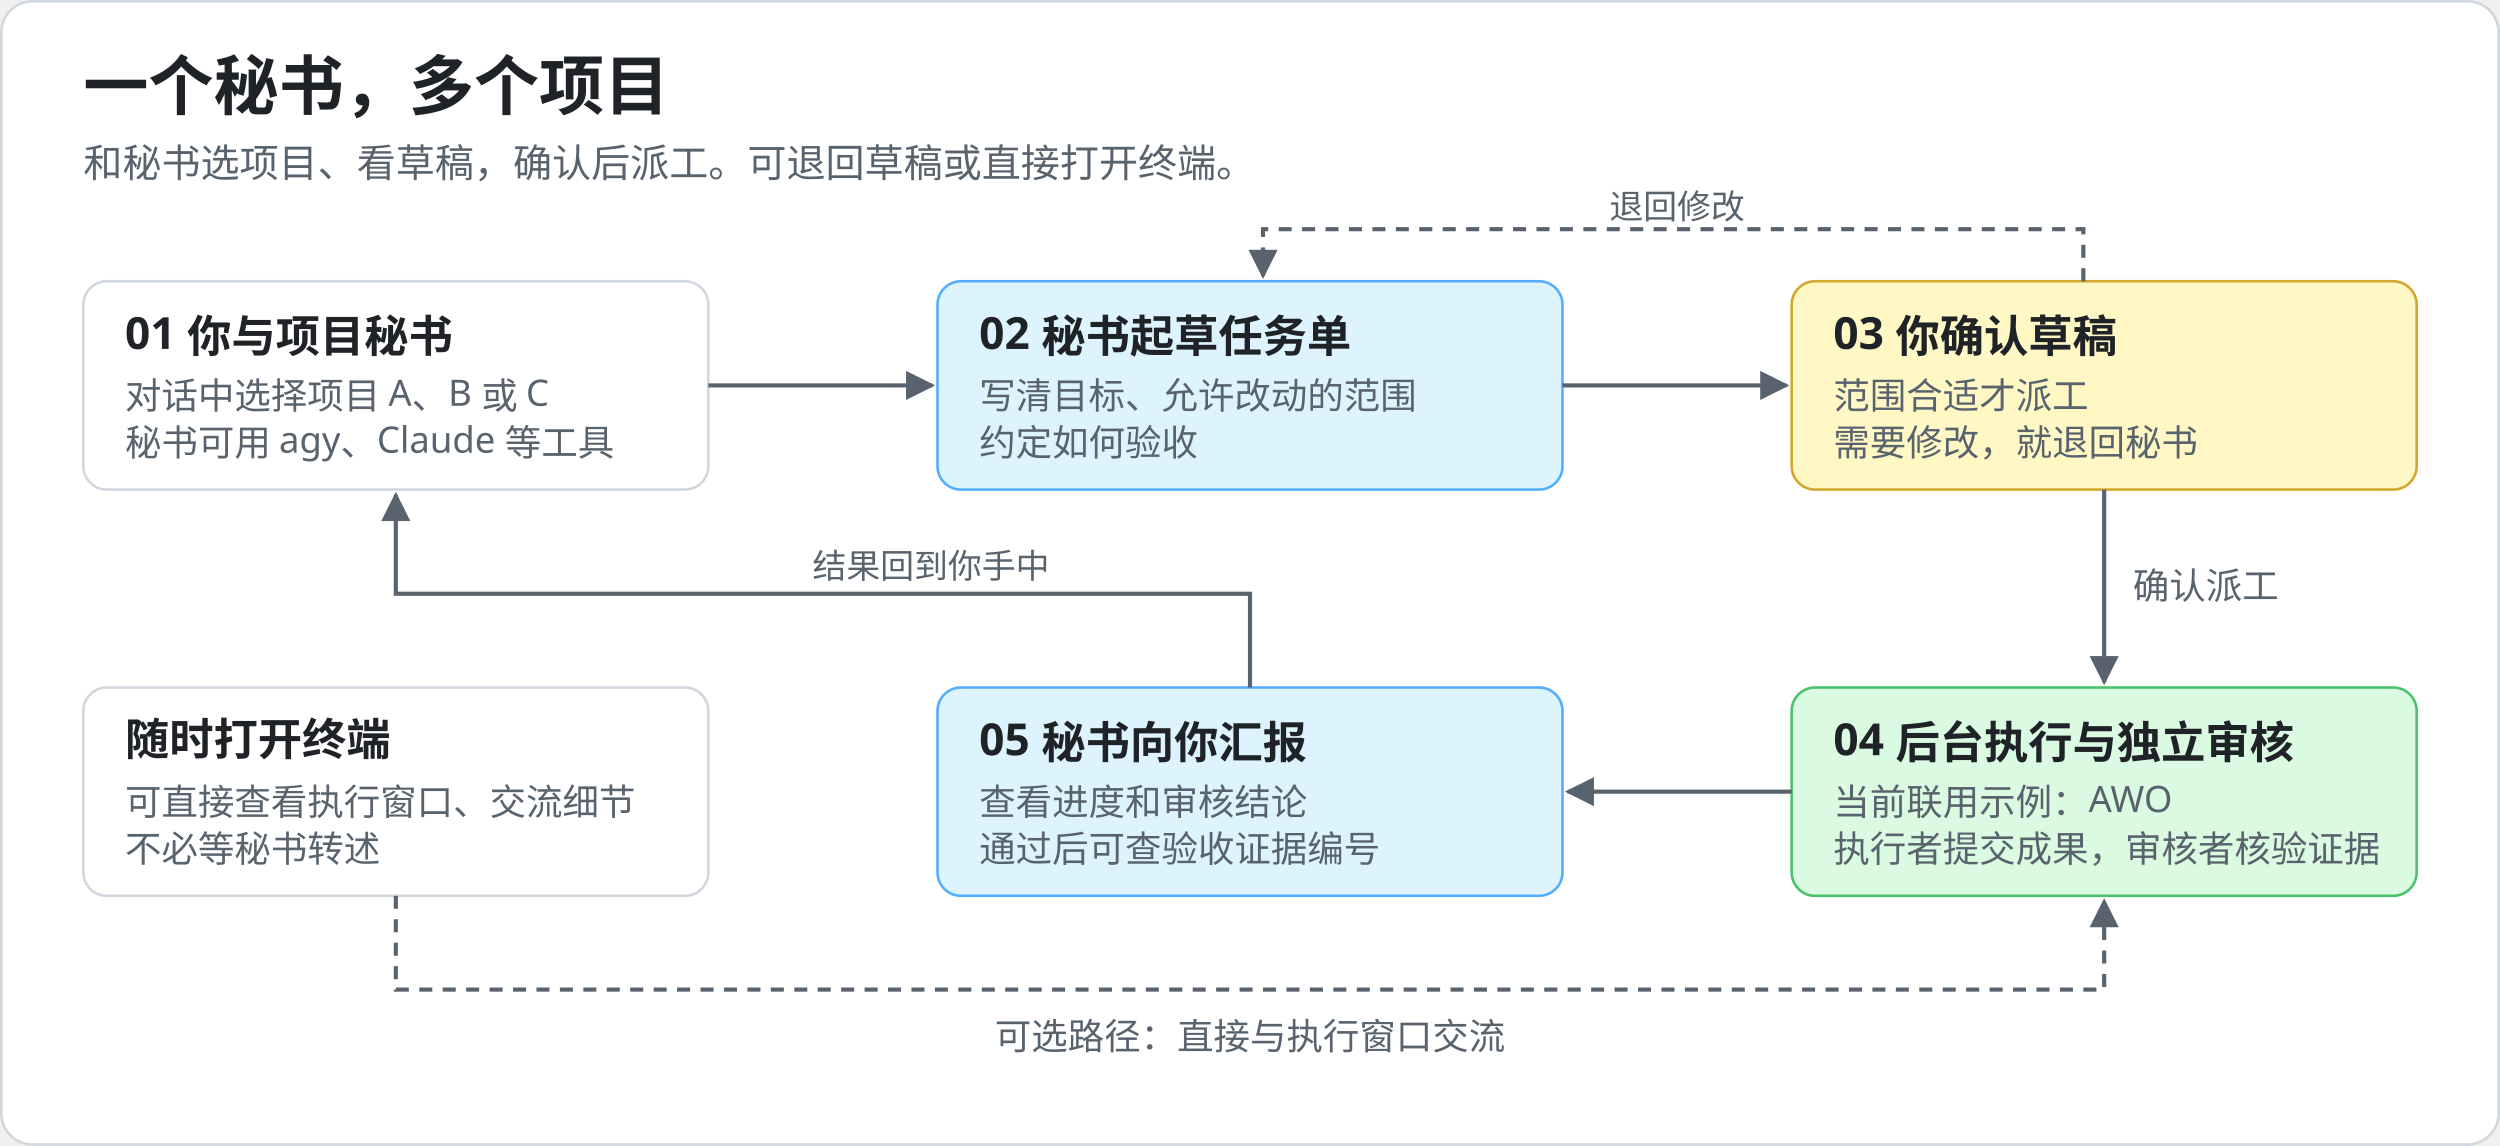
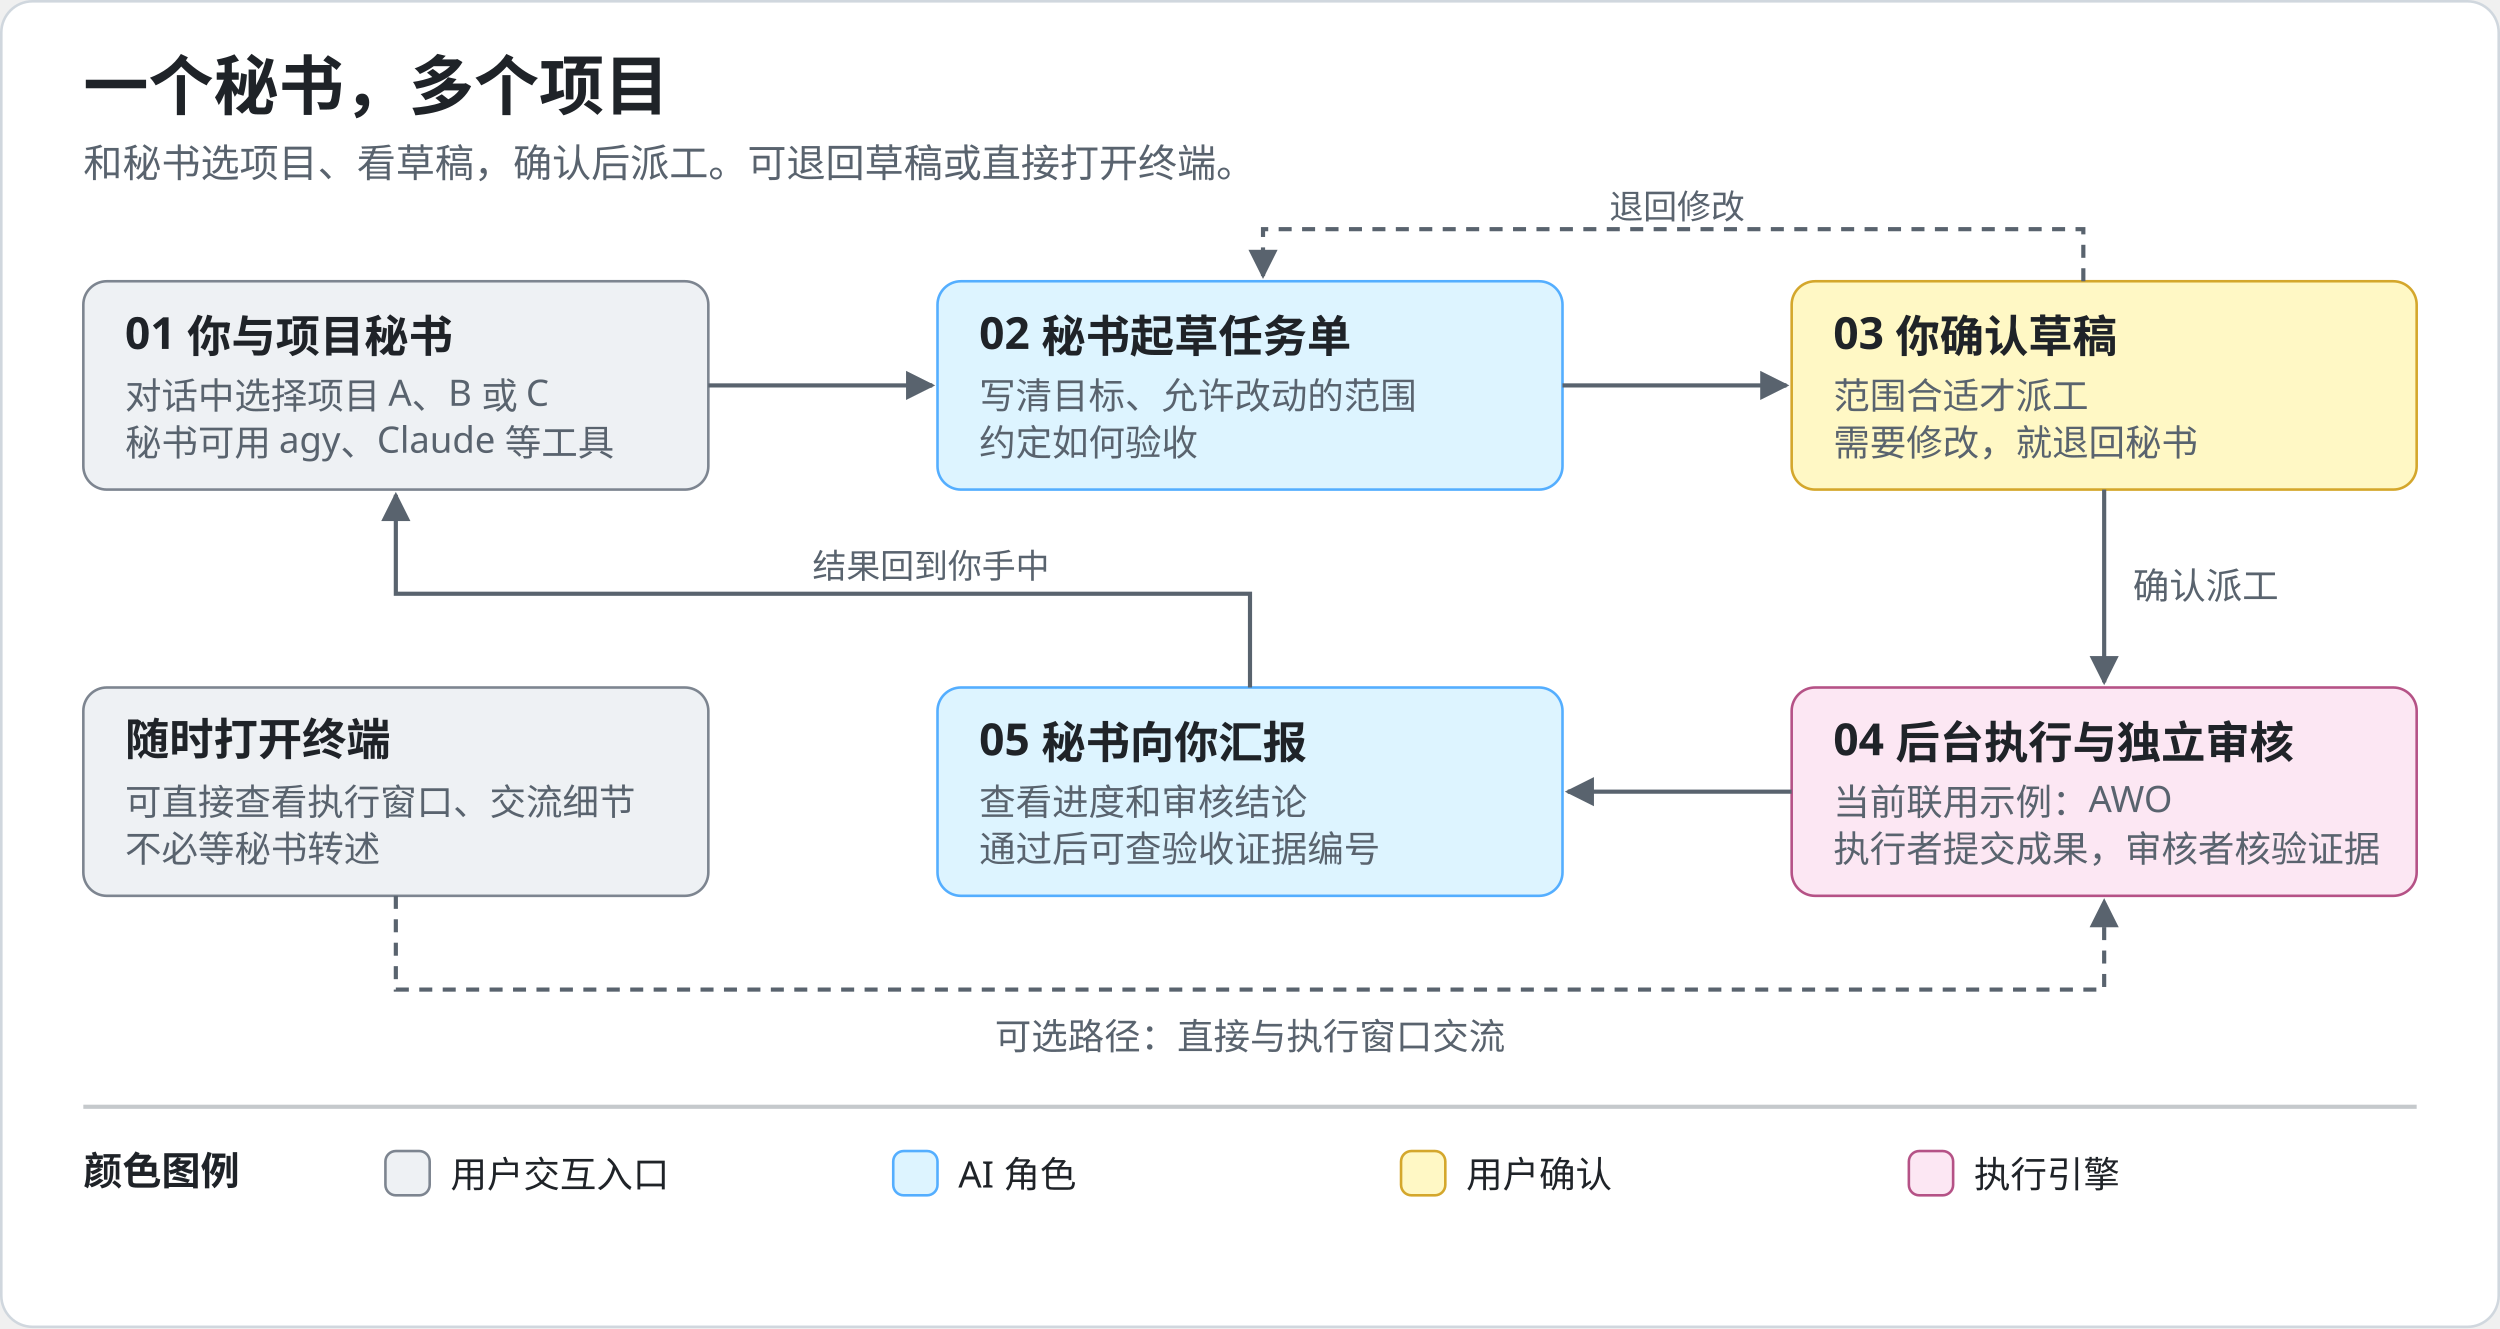
- <svg xmlns="http://www.w3.org/2000/svg" width="960" height="440" viewBox="0 0 960 440" role="img" aria-labelledby="title desc" lang="zh-CN">
+ <svg xmlns="http://www.w3.org/2000/svg" width="960" height="510" viewBox="0 0 960 510" role="img" aria-labelledby="title desc" lang="zh-CN">
  <style>
- .bg{fill:#ffffff;stroke:#d0d7de}.box{fill:#f6f8fa;stroke:#d0d7de}.t{fill:#1f2328}.m{fill:#59636e}
+ .bg{fill:#ffffff;stroke:#d0d7de}.t{fill:#1f2328}.m{fill:#59636e}
.ar{stroke:#59636e;fill:none;stroke-width:1.6}.ah{fill:#59636e}.dash{stroke-dasharray:5 4}
- .agent{fill:#ddf4ff;stroke:#54aeff}.tool{fill:#dafbe1;stroke:#4ac26b}.warn{fill:#fff8c5;stroke:#d4a72c}
- .bad{fill:#ffebe9;stroke:#ff8182}.chip{fill:#ffffff;stroke:#d0d7de}
+ 
+ 
@media (prefers-color-scheme: dark){
- .bg{fill:#0d1117;stroke:#3d444d}.box{fill:#161b22;stroke:#3d444d}.t{fill:#f0f6fc}.m{fill:#9198a1}
- .ar{stroke:#9198a1}.ah{fill:#9198a1}.agent{fill:#0c2d6b;stroke:#1f6feb}.tool{fill:#0f2d1a;stroke:#2ea043}
- .warn{fill:#341a00;stroke:#9e6a03}.bad{fill:#3c0f13;stroke:#da3633}.chip{fill:#0d1117;stroke:#3d444d}}
+ .bg{fill:#0d1117;stroke:#3d444d}.t{fill:#f0f6fc}.m{fill:#9198a1}
+ .ar{stroke:#9198a1}.ah{fill:#9198a1}
+ }
text{font-family:-apple-system,"Segoe UI","Noto Sans","Helvetica Neue",Arial,"Microsoft YaHei","PingFang SC","Noto Sans CJK SC",sans-serif}
.mono{font-family:ui-monospace,SFMono-Regular,Consolas,"Liberation Mono",Menlo,monospace}
+ .entry{fill:#eef1f4;stroke:#7d8590}
+ .agent{fill:#ddf4ff;stroke:#54aeff}
+ .decision{fill:#fff8c5;stroke:#d4a72c}
+ .engine{fill:#fce7f3;stroke:#b55286}
+ @media (prefers-color-scheme: dark){
+ .entry{fill:#20262e;stroke:#9aa4af}
+ .agent{fill:#0c2d6b;stroke:#1f6feb}
+ .decision{fill:#341a00;stroke:#9e6a03}
+ .engine{fill:#412136;stroke:#d68aad}
+ }
</style>
  <defs>
    <marker id="ah" viewBox="0 0 10 10" refX="9" refY="5" markerWidth="7" markerHeight="7" orient="auto-start-reverse">
      <path d="M0,0 L10,5 L0,10 z" class="ah" />
    </marker>
  </defs>
-   <rect x=".5" y=".5" width="959" height="439" rx="12" class="bg" />
+   <rect x=".5" y=".5" width="959" height="509" rx="12" class="bg" />
  <text x="32" y="42" font-size="25" class="t" text-anchor="start" font-weight="600">一个秘书，多个项目</text>
  <text x="32" y="68" font-size="15" class="m" text-anchor="start">和秘书选项目、看草稿，确认后派工。可退回草稿或直接打开终端。</text>
-   <rect x="32" y="108" width="240" height="80" rx="9" class="chip" />
+   <rect x="32" y="108" width="240" height="80" rx="9" class="entry" />
  <text x="48" y="134" font-size="17" class="t" text-anchor="start" font-weight="600">01  你与项目秘书</text>
  <text x="48" y="157" font-size="14" class="m" text-anchor="start">对话中选择项目 A、B 或 C</text>
  <text x="48" y="175" font-size="14" class="m" text-anchor="start">秘书可用 agy、Claude 等工具</text>
  <rect x="360" y="108" width="240" height="80" rx="9" class="agent" />
  <text x="376" y="134" font-size="17" class="t" text-anchor="start" font-weight="600">02  秘书起草任务单</text>
  <text x="376" y="157" font-size="14" class="m" text-anchor="start">写清目标、允许改动的范围</text>
  <text x="376" y="175" font-size="14" class="m" text-anchor="start">约定如何验收</text>
-   <rect x="688" y="108" width="240" height="80" rx="9" class="warn" />
+   <rect x="688" y="108" width="240" height="80" rx="9" class="decision" />
  <text x="704" y="134" font-size="17" class="t" text-anchor="start" font-weight="600">03  你确认草稿</text>
  <text x="704" y="157" font-size="14" class="m" text-anchor="start">范围合适才派工</text>
  <text x="704" y="175" font-size="14" class="m" text-anchor="start">需要修改，就退回秘书</text>
  <path d="M272 148 H358" class="ar" marker-end="url(#ah)" />
  <path d="M600 148 H686" class="ar" marker-end="url(#ah)" />
  <path d="M800 108 V88 H485 V106" class="ar dash" marker-end="url(#ah)" />
  <text x="644" y="84" font-size="13" class="m" text-anchor="middle">退回修改</text>
-   <rect x="688" y="264" width="240" height="80" rx="9" class="tool" />
+   <rect x="688" y="264" width="240" height="80" rx="9" class="engine" />
  <text x="704" y="290" font-size="17" class="t" text-anchor="start" font-weight="600">04  后台执行与独立审核</text>
  <text x="704" y="313" font-size="14" class="m" text-anchor="start">当前联用示例：AWO</text>
  <text x="704" y="331" font-size="14" class="m" text-anchor="start">执行者提交成果，审核者核验证据</text>
  <rect x="360" y="264" width="240" height="80" rx="9" class="agent" />
  <text x="376" y="290" font-size="17" class="t" text-anchor="start" font-weight="600">05  秘书向你汇报</text>
  <text x="376" y="313" font-size="14" class="m" text-anchor="start">查看进度和审核结论</text>
  <text x="376" y="331" font-size="14" class="m" text-anchor="start">通过后可查验收证据编号</text>
-   <rect x="32" y="264" width="240" height="80" rx="9" class="chip" />
+   <rect x="32" y="264" width="240" height="80" rx="9" class="entry" />
  <text x="48" y="290" font-size="17" class="t" text-anchor="start" font-weight="600">随时打开终端</text>
  <text x="48" y="313" font-size="14" class="m" text-anchor="start">可直接查看执行窗口、交流细节</text>
  <text x="48" y="331" font-size="14" class="m" text-anchor="start">不必等秘书转述</text>
  <path d="M808 188 V262" class="ar" marker-end="url(#ah)" />
  <text x="819" y="230" font-size="14" class="m" text-anchor="start">确认派工</text>
  <path d="M688 304 H602" class="ar" marker-end="url(#ah)" />
  <path d="M480 264 V228 H152 V190" class="ar" marker-end="url(#ah)" />
  <text x="312" y="222" font-size="13" class="m" text-anchor="start">结果回到你手中</text>
  <path d="M152 344 V380 H808 V346" class="ar dash" marker-end="url(#ah)" />
  <text x="480" y="403" font-size="14" class="m" text-anchor="middle">可选路径：直接与执行窗口交流</text>
+   <g id="legend">
+     <path d="M32 425 H928" class="ar" opacity=".35" />
+     <text x="32" y="455" class="t" font-size="15" font-weight="600">颜色图例</text>
+     <rect x="148" y="442" width="17" height="17" rx="4" class="entry" />
+     <text x="173" y="456" class="t" font-size="14">用户交互入口</text>
+     <rect x="343" y="442" width="17" height="17" rx="4" class="agent" />
+     <text x="368" y="456" class="t" font-size="14">AI 角色</text>
+     <rect x="538" y="442" width="17" height="17" rx="4" class="decision" />
+     <text x="563" y="456" class="t" font-size="14">用户确认</text>
+     <rect x="733" y="442" width="17" height="17" rx="4" class="engine" />
+     <text x="758" y="456" class="t" font-size="14">执行引擎</text>
+   </g>
</svg>
